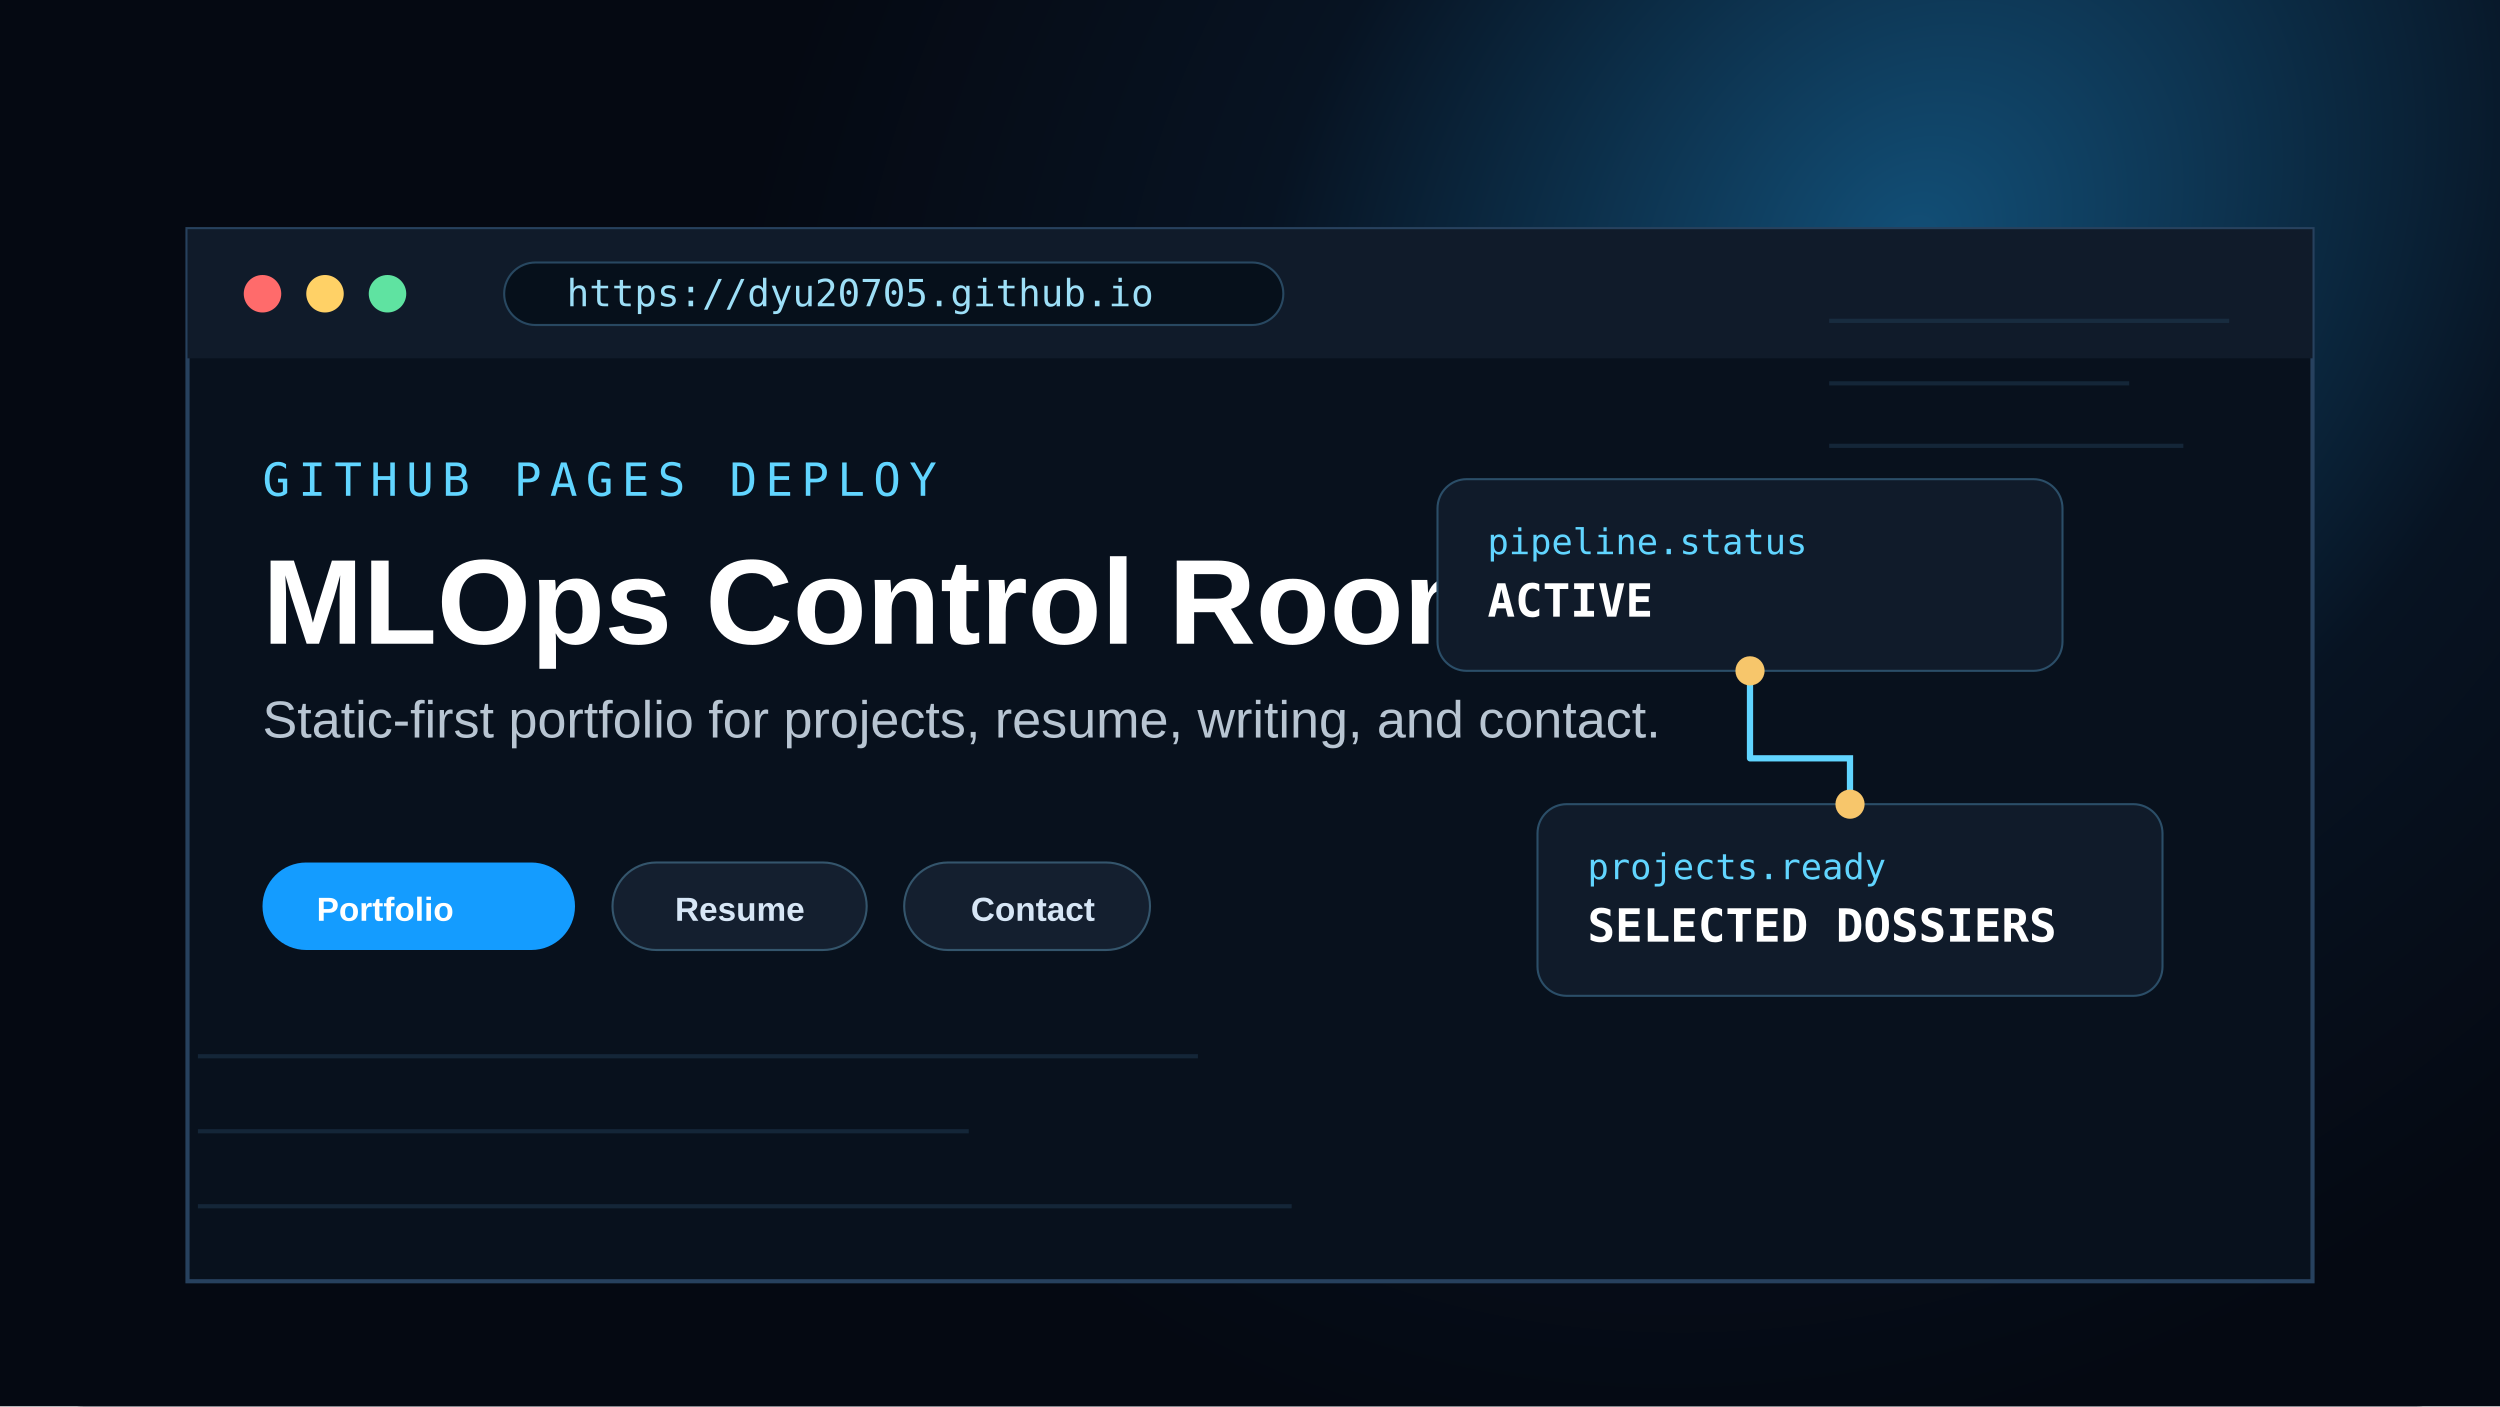
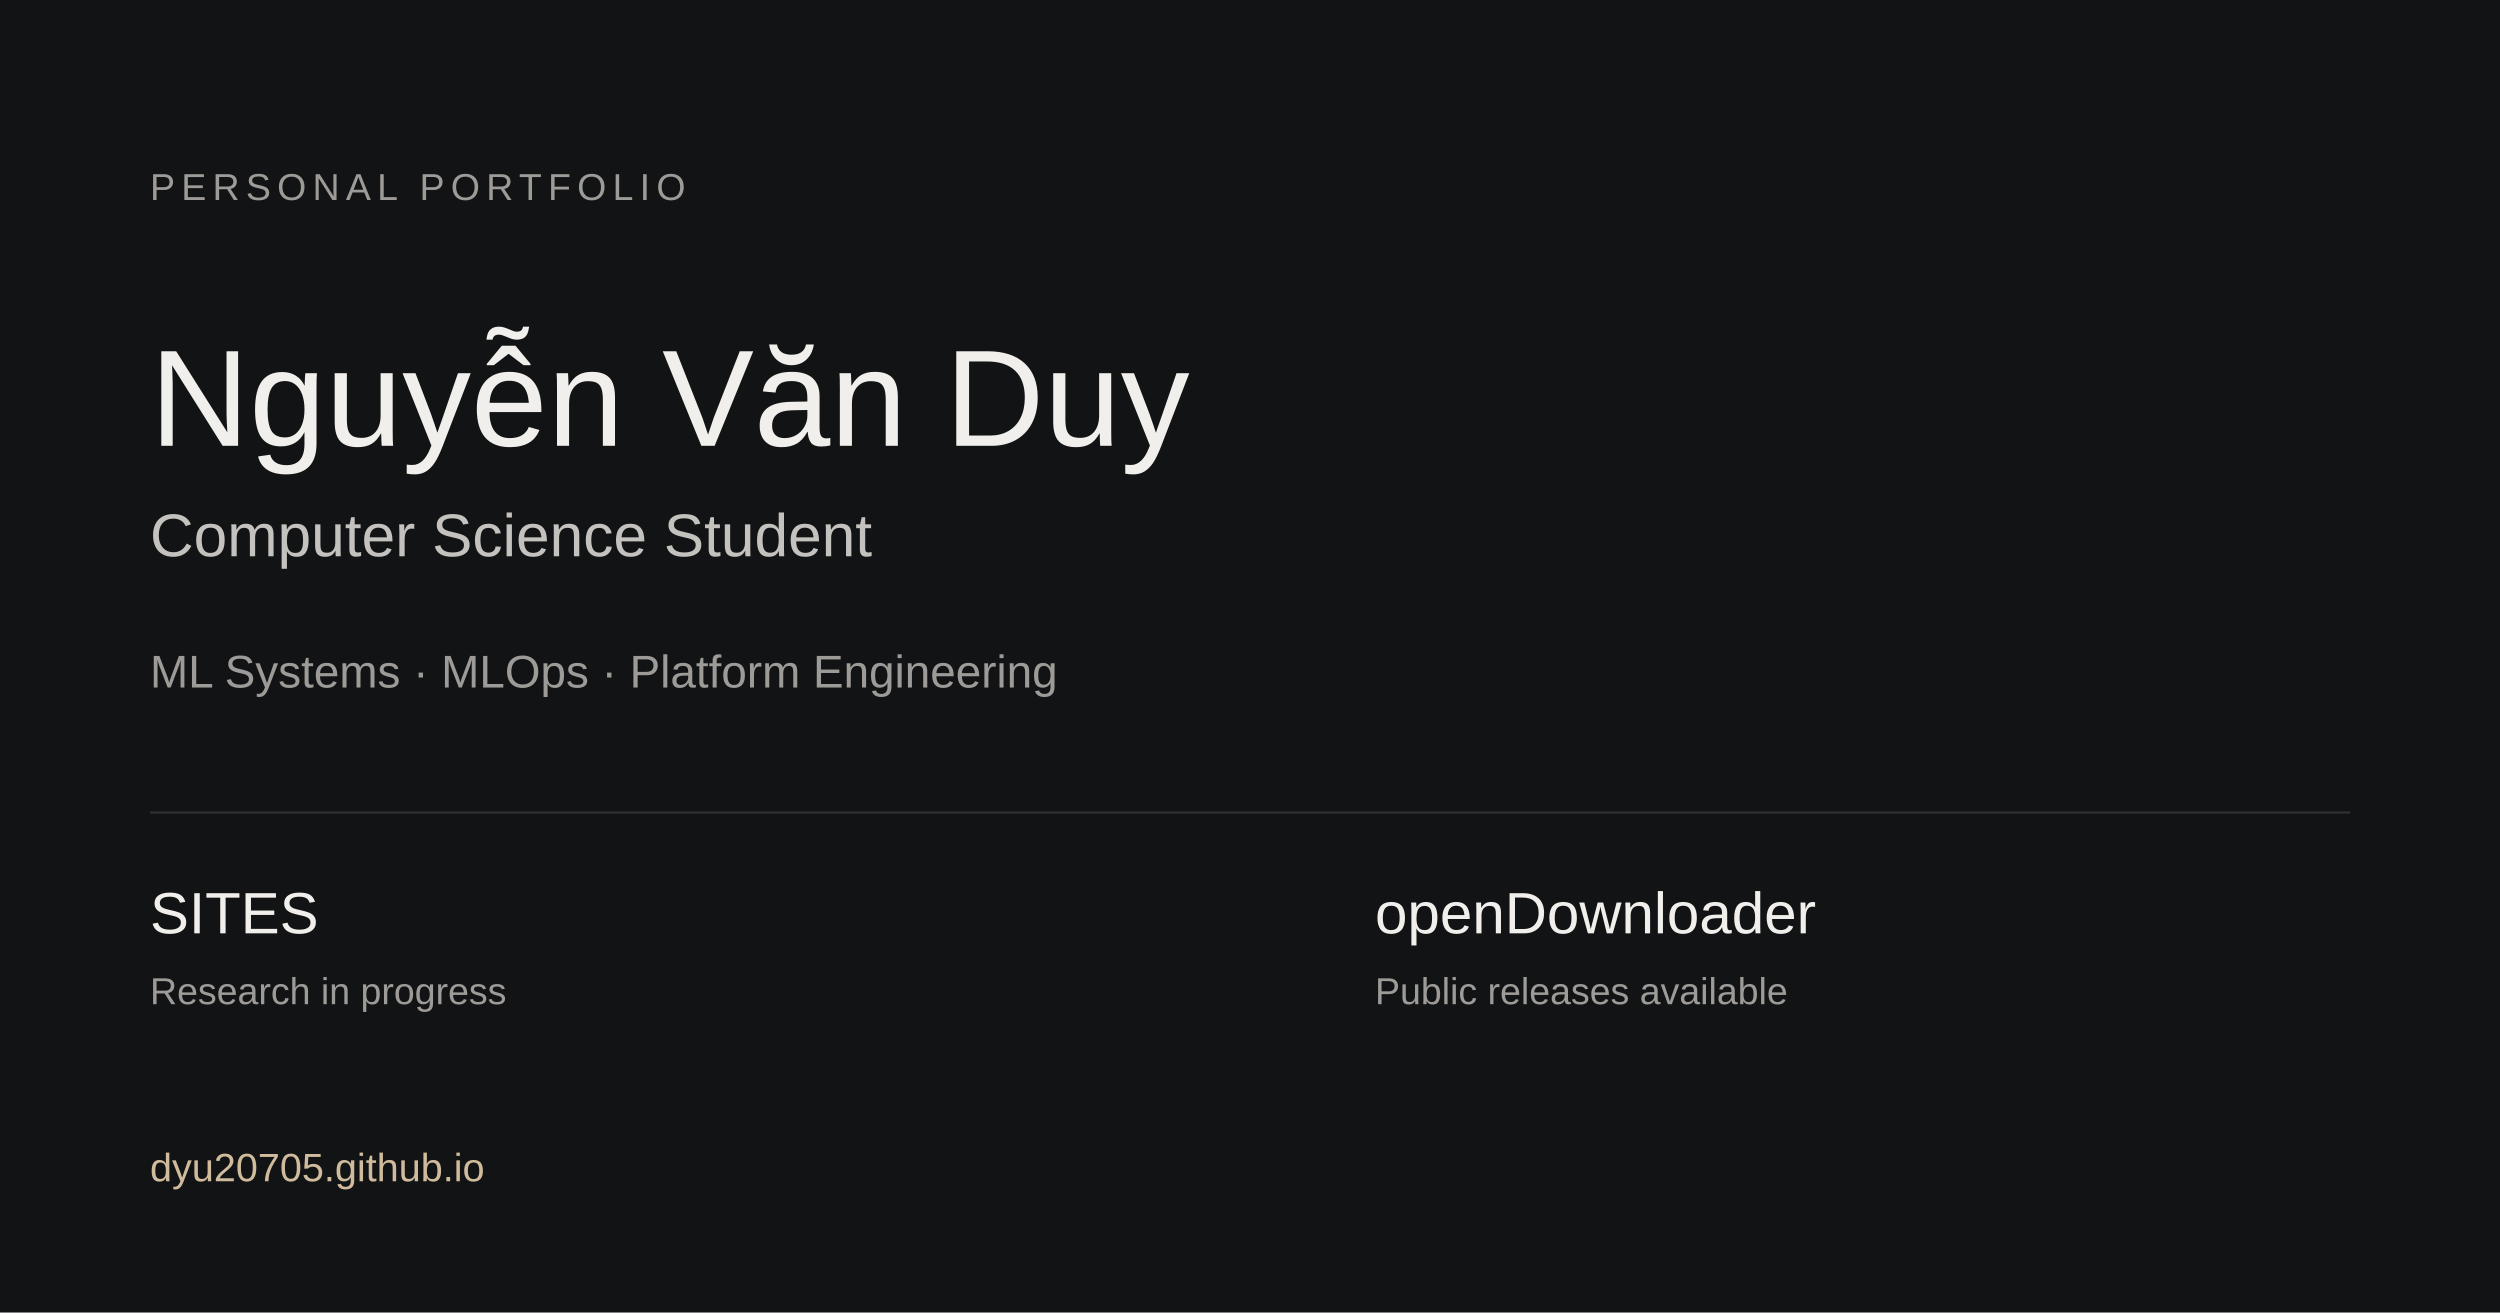
- <svg xmlns="http://www.w3.org/2000/svg" width="1200" height="675" viewBox="0 0 1200 675" fill="none">
-   <rect width="1200" height="675" rx="40" fill="#050912" />
-   <path d="M0 0h1200v675H0z" fill="url(#bg)" />
-   <path d="M90 110h1020v505H90z" fill="#08111D" stroke="#27415E" stroke-width="2" />
-   <path d="M90 110h1020v62H90z" fill="#101B2A" />
-   <circle cx="126" cy="141" r="9" fill="#FF6B6B" />
-   <circle cx="156" cy="141" r="9" fill="#FFD166" />
-   <circle cx="186" cy="141" r="9" fill="#5FE3A1" />
-   <rect x="242" y="126" width="374" height="30" rx="15" fill="#06101B" stroke="#284861" />
-   <text x="272" y="147" fill="#9DDFF7" font-family="Consolas, monospace" font-size="18">https://dyu20705.github.io</text>
-   <text x="126" y="238" fill="#61D5FF" font-family="Consolas, monospace" font-size="22" letter-spacing="4">GITHUB PAGES DEPLOY</text>
-   <text x="126" y="309" fill="#FFFFFF" font-family="Arial, Helvetica, sans-serif" font-size="58" font-weight="800">MLOps Control Room</text>
-   <text x="126" y="354" fill="#B8C5D2" font-family="Arial, Helvetica, sans-serif" font-size="25">Static-first portfolio for projects, resume, writing, and contact.</text>
-   <g transform="translate(126 414)">
-     <rect width="150" height="42" rx="21" fill="#149CFF" />
-     <text x="26" y="28" fill="white" font-family="Arial, Helvetica, sans-serif" font-size="16" font-weight="700">Portfolio</text>
-     <rect x="168" width="122" height="42" rx="21" fill="#141F2F" stroke="#34556C" />
-     <text x="198" y="28" fill="#D7E6F6" font-family="Arial, Helvetica, sans-serif" font-size="16" font-weight="700">Resume</text>
-     <rect x="308" width="118" height="42" rx="21" fill="#141F2F" stroke="#34556C" />
-     <text x="340" y="28" fill="#D7E6F6" font-family="Arial, Helvetica, sans-serif" font-size="16" font-weight="700">Contact</text>
+ <svg xmlns="http://www.w3.org/2000/svg" width="1200" height="630" viewBox="0 0 1200 630">
+   <rect width="1200" height="630" fill="#121315" />
+   <g font-family="Arial, sans-serif">
+     <text x="72" y="96" fill="#9d9b97" font-size="18" letter-spacing="3">PERSONAL PORTFOLIO</text>
+     <text x="72" y="214" fill="#f1efeb" font-size="66">Nguyễn Văn Duy</text>
+     <text x="72" y="267" fill="#c4c2be" font-size="29">Computer Science Student</text>
+     <text x="72" y="330" fill="#9d9b97" font-size="22">ML Systems · MLOps · Platform Engineering</text>
+     <path d="M72 390H1128" stroke="#303133" />
+     <text x="72" y="448" fill="#f1efeb" font-size="28">SITES</text>
+     <text x="72" y="482" fill="#9d9b97" font-size="18">Research in progress</text>
+     <text x="660" y="448" fill="#f1efeb" font-size="28">openDownloader</text>
+     <text x="660" y="482" fill="#9d9b97" font-size="18">Public releases available</text>
+     <text x="72" y="567" fill="#d0bc9c" font-size="19">dyu20705.github.io</text>
  </g>
-   <g transform="translate(690 230)">
-     <rect x="0" y="0" width="300" height="92" rx="14" fill="#101B2A" stroke="#2B4E68" />
-     <text x="24" y="36" fill="#61D5FF" font-family="Consolas, monospace" font-size="17">pipeline.status</text>
-     <text x="24" y="66" fill="#FFFFFF" font-family="Consolas, monospace" font-size="22" font-weight="700">ACTIVE</text>
-     <rect x="48" y="156" width="300" height="92" rx="14" fill="#101B2A" stroke="#2B4E68" />
-     <text x="72" y="192" fill="#61D5FF" font-family="Consolas, monospace" font-size="17">projects.ready</text>
-     <text x="72" y="222" fill="#FFFFFF" font-family="Consolas, monospace" font-size="22" font-weight="700">SELECTED DOSSIERS</text>
-     <path d="M150 92v42M150 134h48v22" stroke="#61D5FF" stroke-width="3" stroke-linecap="round" />
-     <circle cx="150" cy="92" r="7" fill="#F7C66B" />
-     <circle cx="198" cy="156" r="7" fill="#F7C66B" />
-   </g>
-   <g opacity=".42">
-     <path d="M95 507h480M95 543h370M95 579h525" stroke="#24435D" stroke-width="2" />
-     <path d="M878 154h192M878 184h144M878 214h170" stroke="#24435D" stroke-width="2" />
-   </g>
-   <defs>
-     <radialGradient id="bg" cx="0" cy="0" r="1" gradientUnits="userSpaceOnUse" gradientTransform="translate(922 116) rotate(134) scale(650 520)">
-       <stop stop-color="#124F77" />
-       <stop offset=".55" stop-color="#071322" />
-       <stop offset="1" stop-color="#050912" />
-     </radialGradient>
-   </defs>
</svg>
